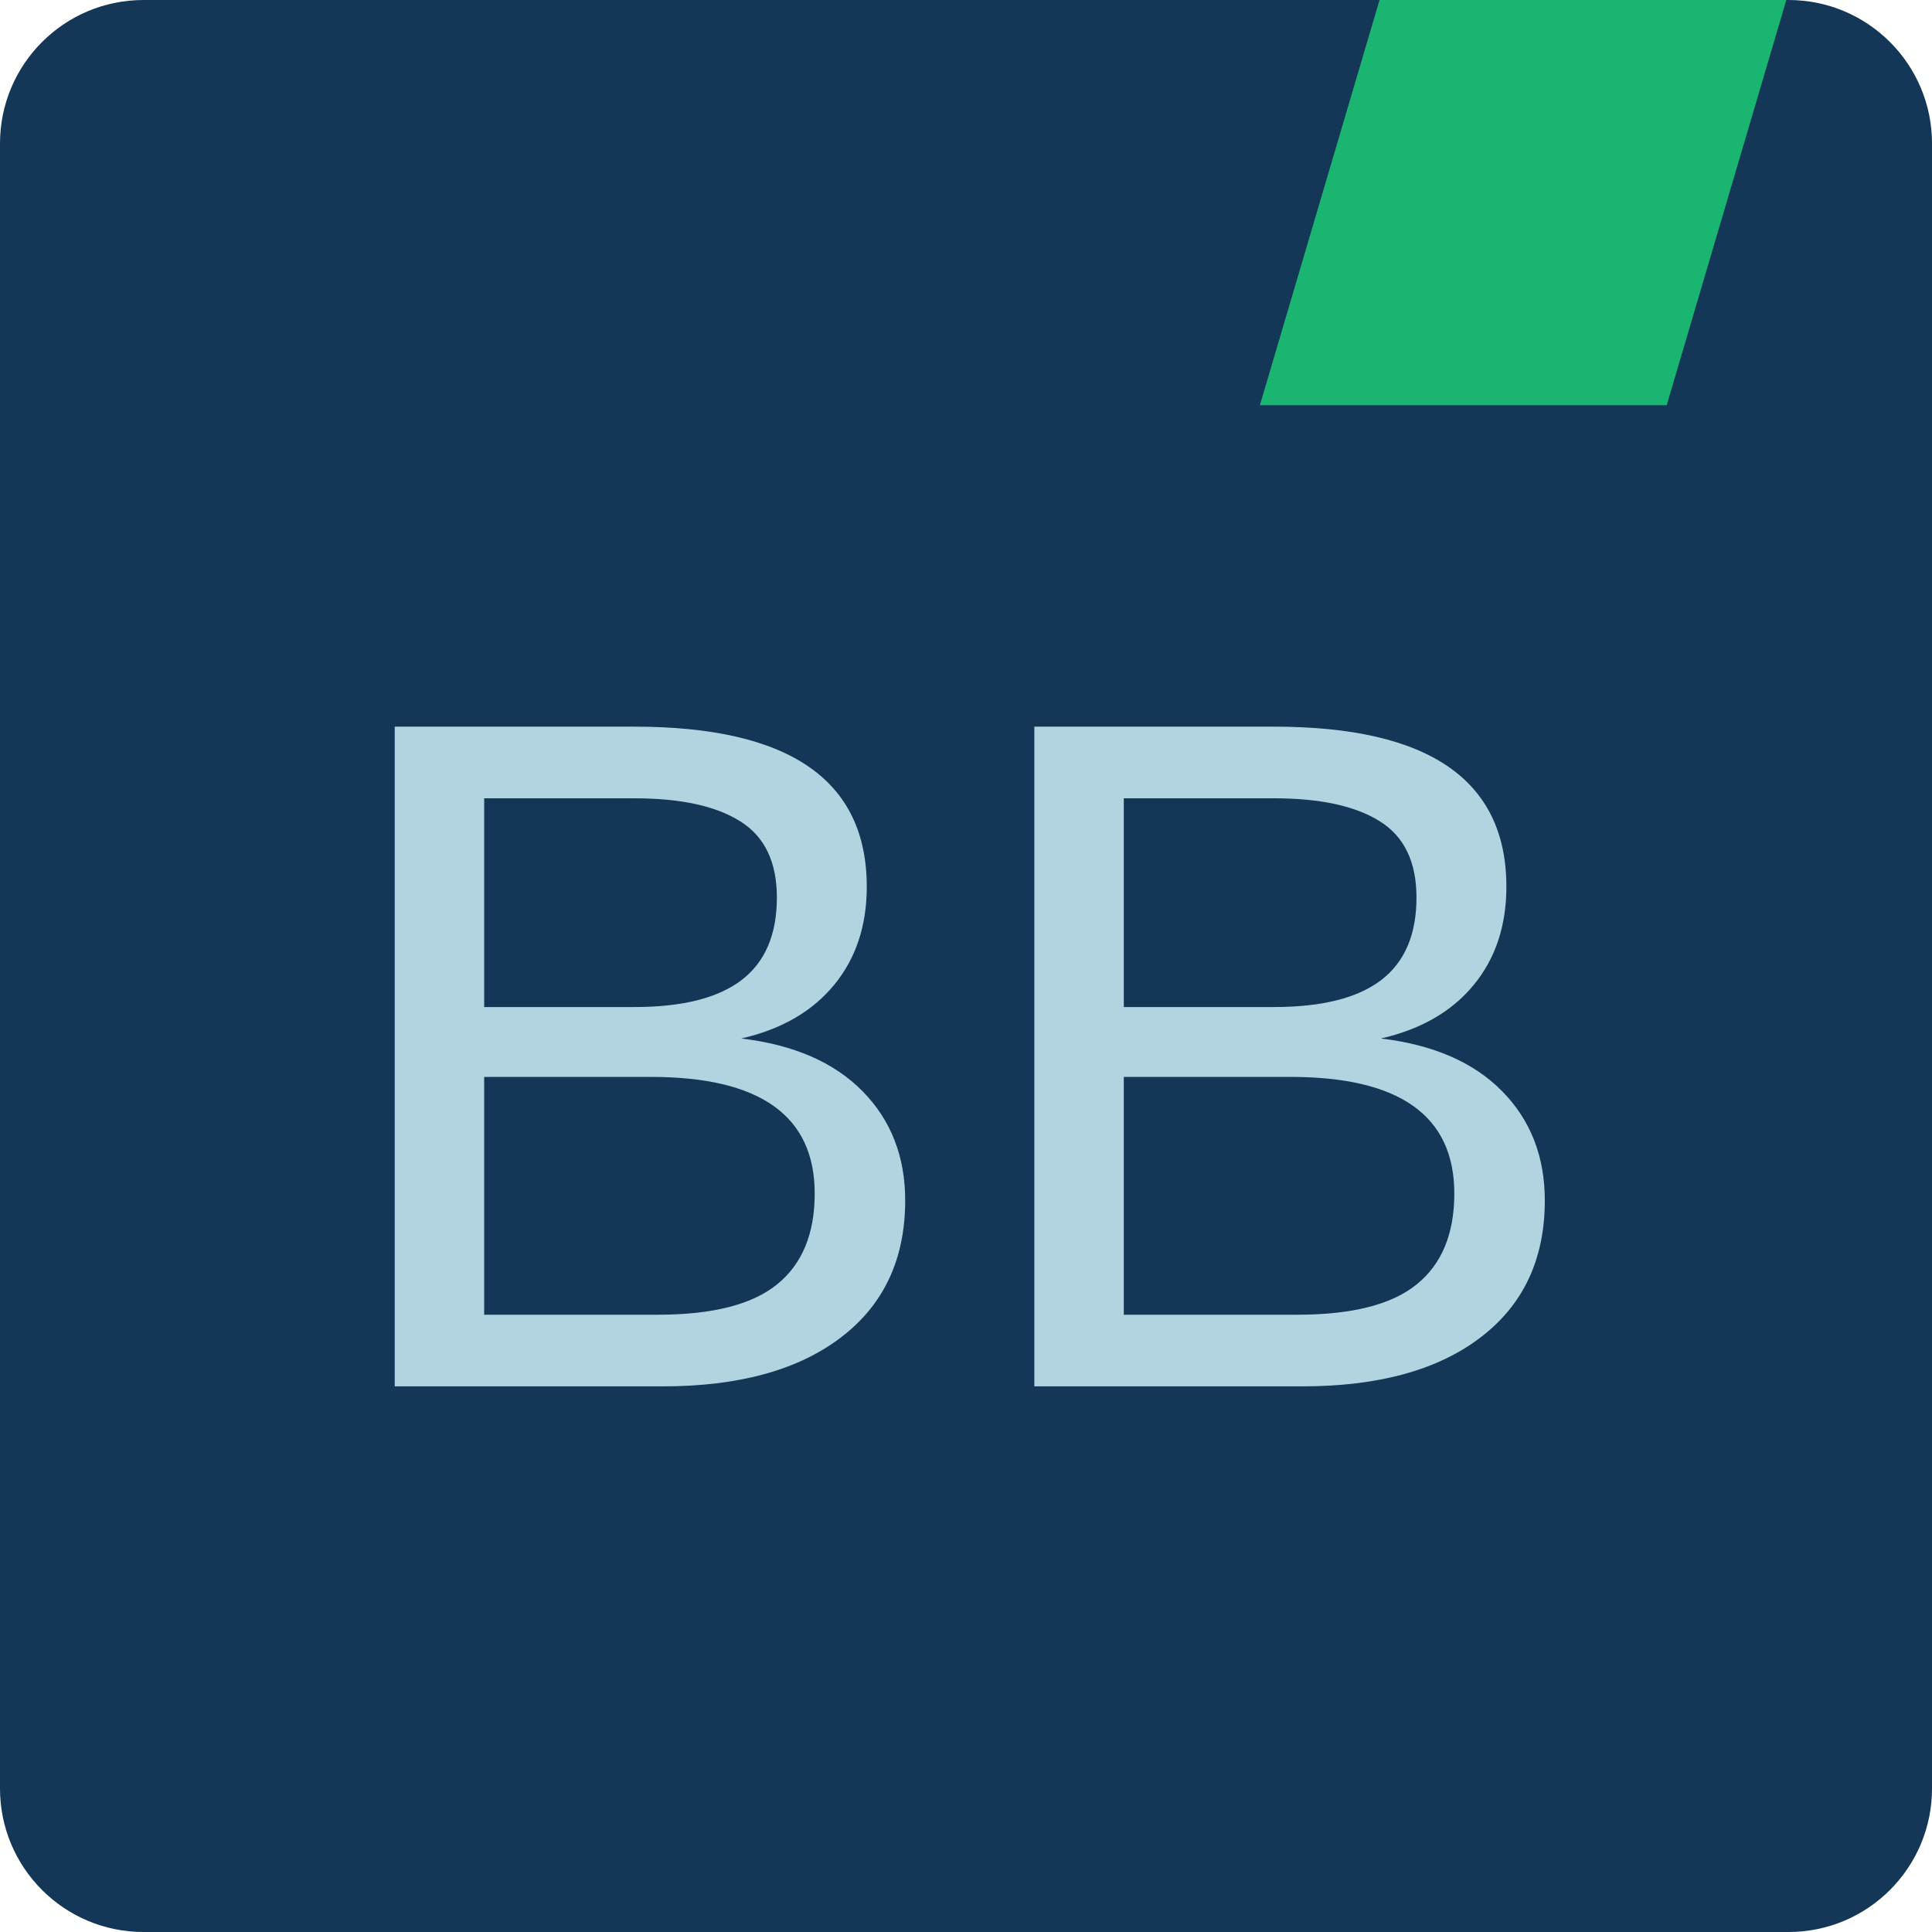
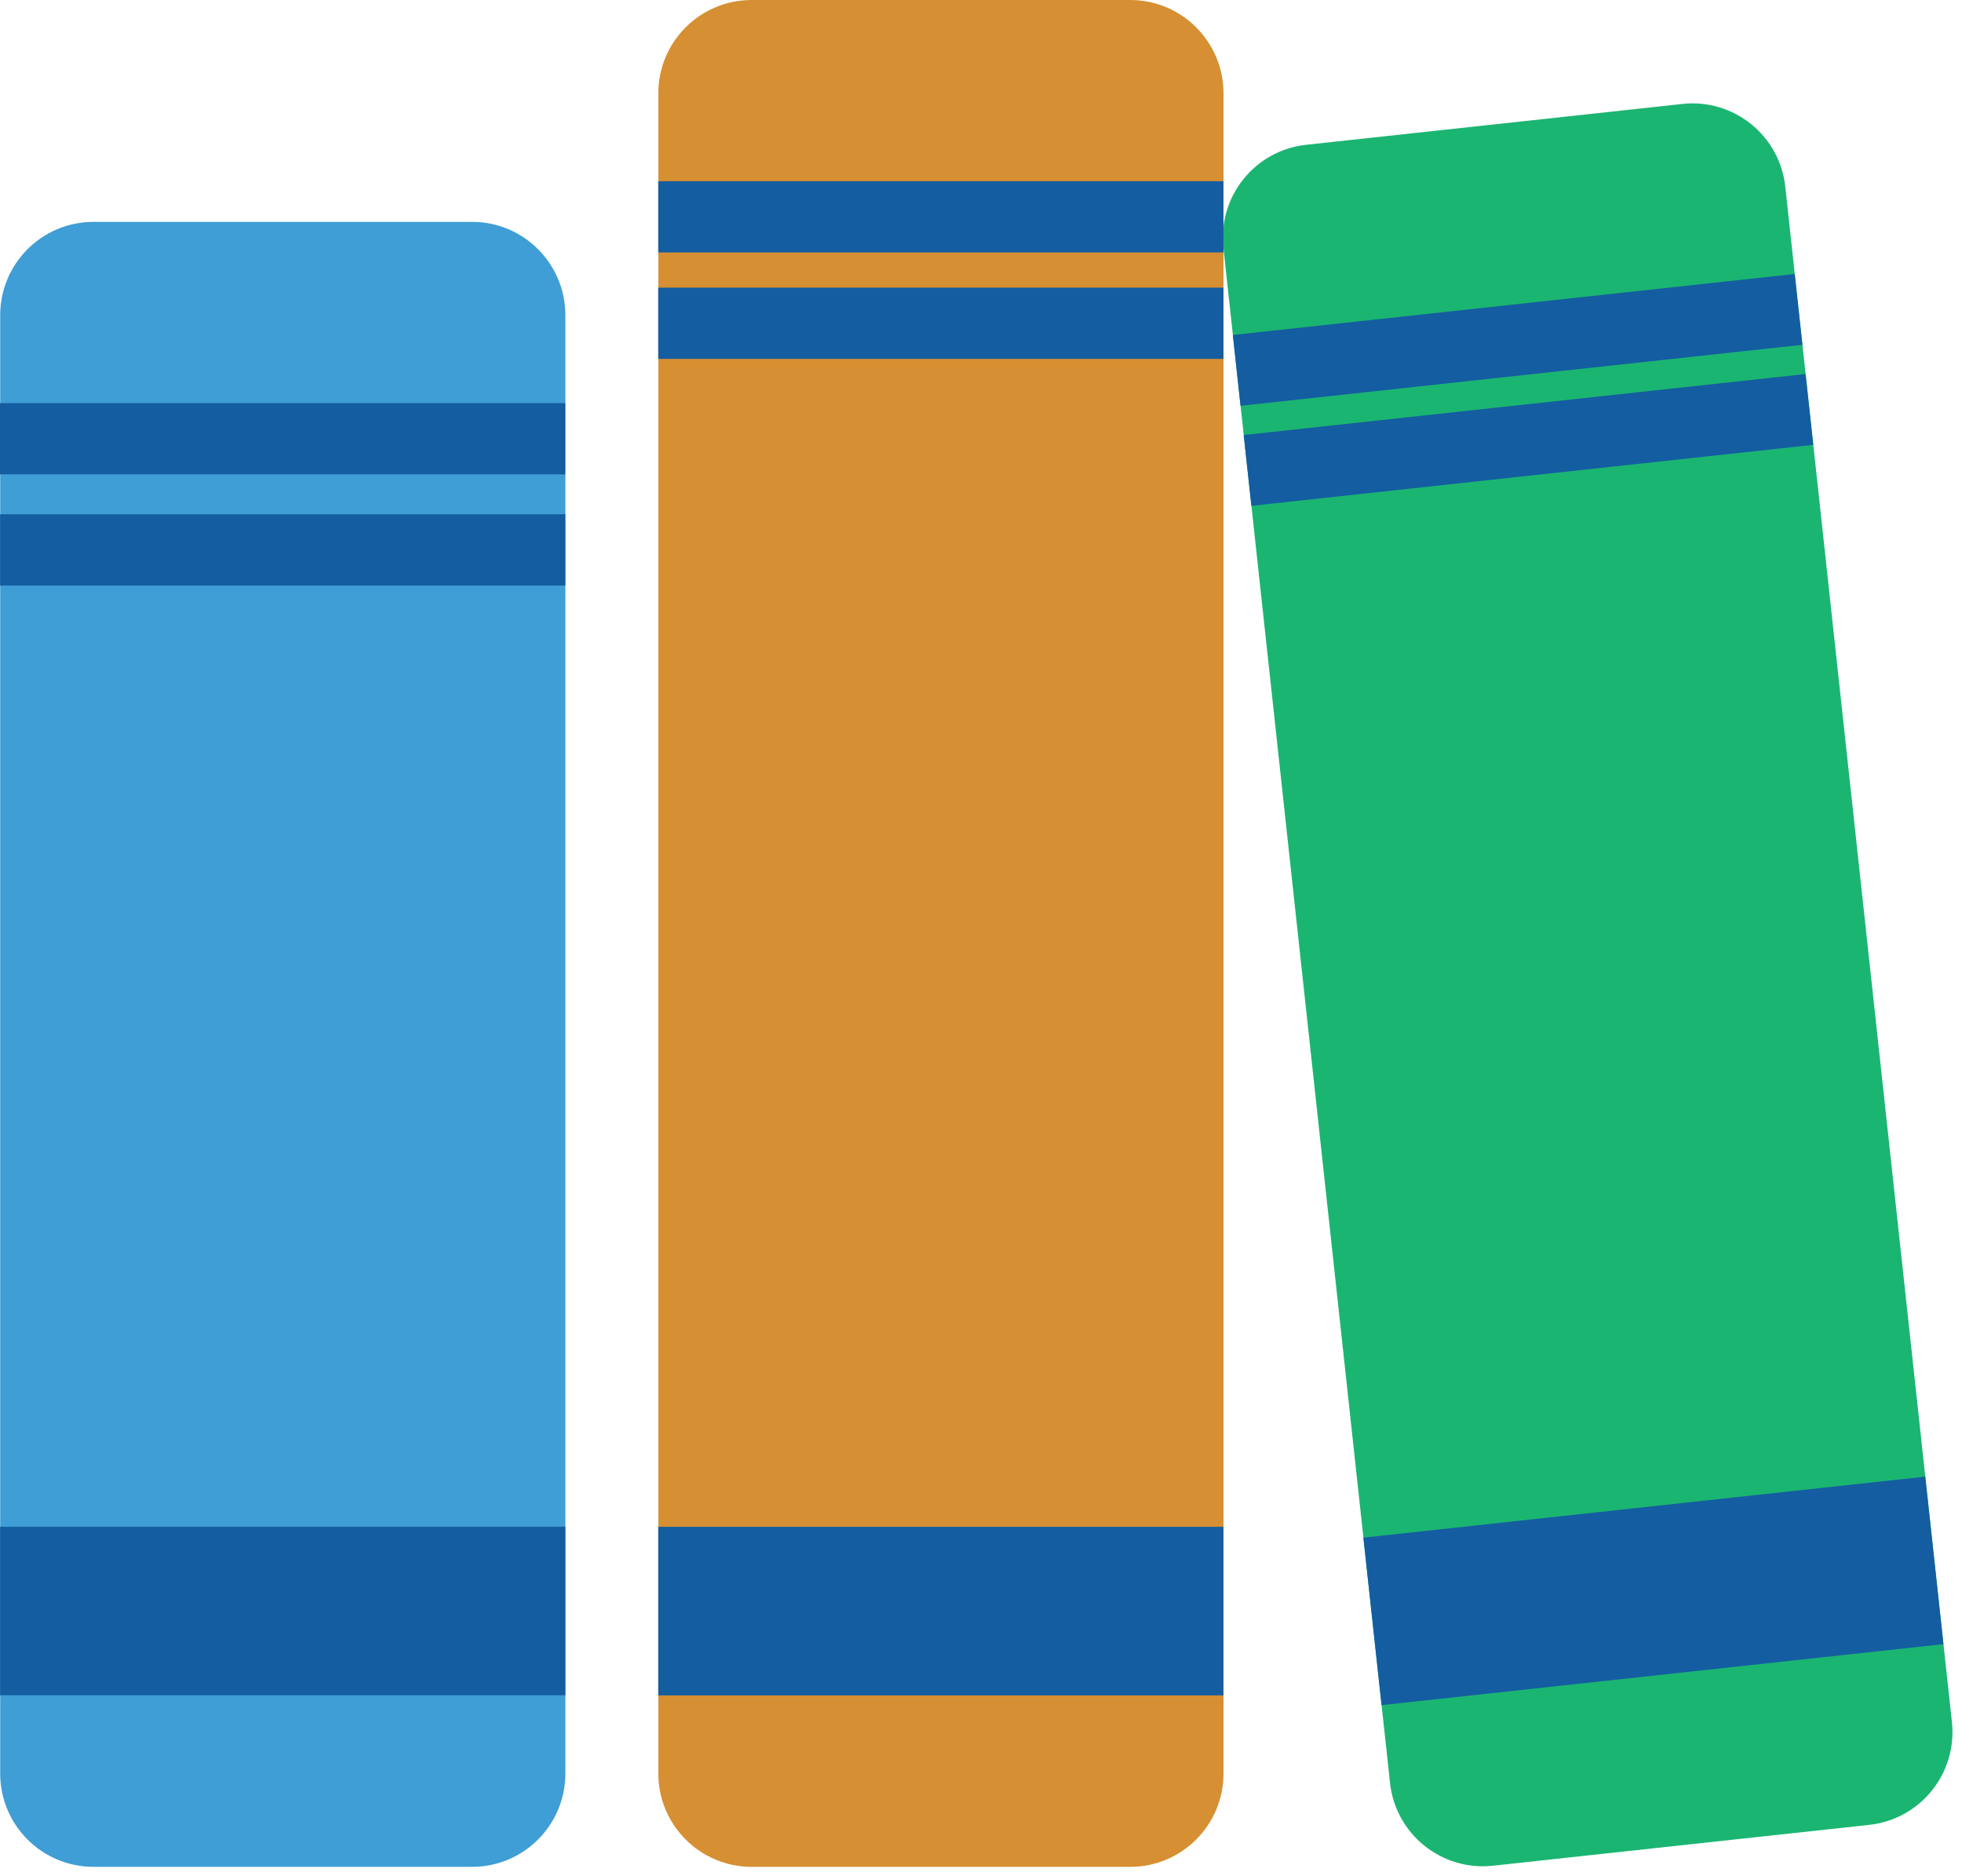
- <svg xmlns="http://www.w3.org/2000/svg" preserveAspectRatio="xMinYMin slice">
-   <rect width="203.49" height="203.49" rx="15.116" ry="15.116" fill="#143757" />
-   <text x="33.292" y="146.018" fill="rgb(177, 212, 224)" font-family="Arial, sans-serif" font-size="101px" style="white-space:pre" bxOrigin="0.5 0.5">BB</text>
-   <rect transform="matrix(1 0 -.29524 1 -93.688 -101.93)" x="269.08" y="101.93" width="42.847" height="42.679" fill="#1bb572" />
+ <svg xmlns="http://www.w3.org/2000/svg" viewBox="353.387 303.553 21.023 20.096">
+   <rect x="353.389" y="305.93" width="6.056" height="17.623" rx="1" ry="1" style="fill: rgb(62, 158, 213);" transform="matrix(1, 0, 0, 1, 0, 0)" />
+   <rect x="360.441" y="303.553" width="6.056" height="20" rx="1" ry="1" style="fill: rgb(214, 143, 50);" transform="matrix(1, 0, 0, 1, 0, 0)" />
+   <rect x="300.996" y="225.307" width="6.056" height="18.545" rx="1" ry="1" style="fill: rgb(27, 181, 114);" transform="matrix(0.994159, -0.107921, 0.107921, 0.994159, 42.83466, 113.705)" />
+   <rect x="1275.335" y="278.362" width="6.057" height="1.805" style="fill: rgb(20, 93, 160);" transform="matrix(1, 0, 0, 1, -921.9471, 41.54759)" />
+   <rect x="334.093" y="502.131" width="6.056" height="1.806" style="fill: rgb(20, 93, 160);" transform="matrix(1, 0, 0, 1, 26.3473, -182.221)" />
+   <rect x="387.258" y="502.008" width="6.056" height="1.805" style="fill: rgb(20, 93, 160);" transform="matrix(0.994159, -0.107921, 0.107921, 0.994159, -71.17765, -137.2563)" />
+   <rect x="286.891" y="199.081" width="6.057" height="0.763" style="fill: rgb(20, 93, 160);" transform="matrix(1, 0, 0, 1, 66.49589, 108.7908)" />
+   <rect x="353.388" y="229.362" width="6.057" height="0.763" style="fill: rgb(20, 93, 160);" transform="matrix(1, 0, 0, 1, -0.000108, 79.70078)" />
+   <rect x="387.283" y="212.162" width="6.056" height="0.763" style="fill: rgb(20, 93, 160);" transform="matrix(1, 0, 0, 1, -26.84297, 94.47262)" />
+   <rect x="387.238" y="212.162" width="6.056" height="0.763" style="fill: rgb(20, 93, 160);" transform="matrix(1, 0, 0, 1, -26.79772, 93.33239)" />
+   <rect x="387.251" y="212.162" width="6.056" height="0.763" style="fill: rgb(20, 93, 160);" transform="matrix(0.994159, -0.107921, 0.107921, 0.994159, -41.17263, 139.0834)" />
+   <rect x="387.251" y="212.162" width="6.056" height="0.763" style="fill: rgb(20, 93, 160);" transform="matrix(0.994159, -0.107921, 0.107921, 0.994159, -41.28897, 138.0116)" />
</svg>
